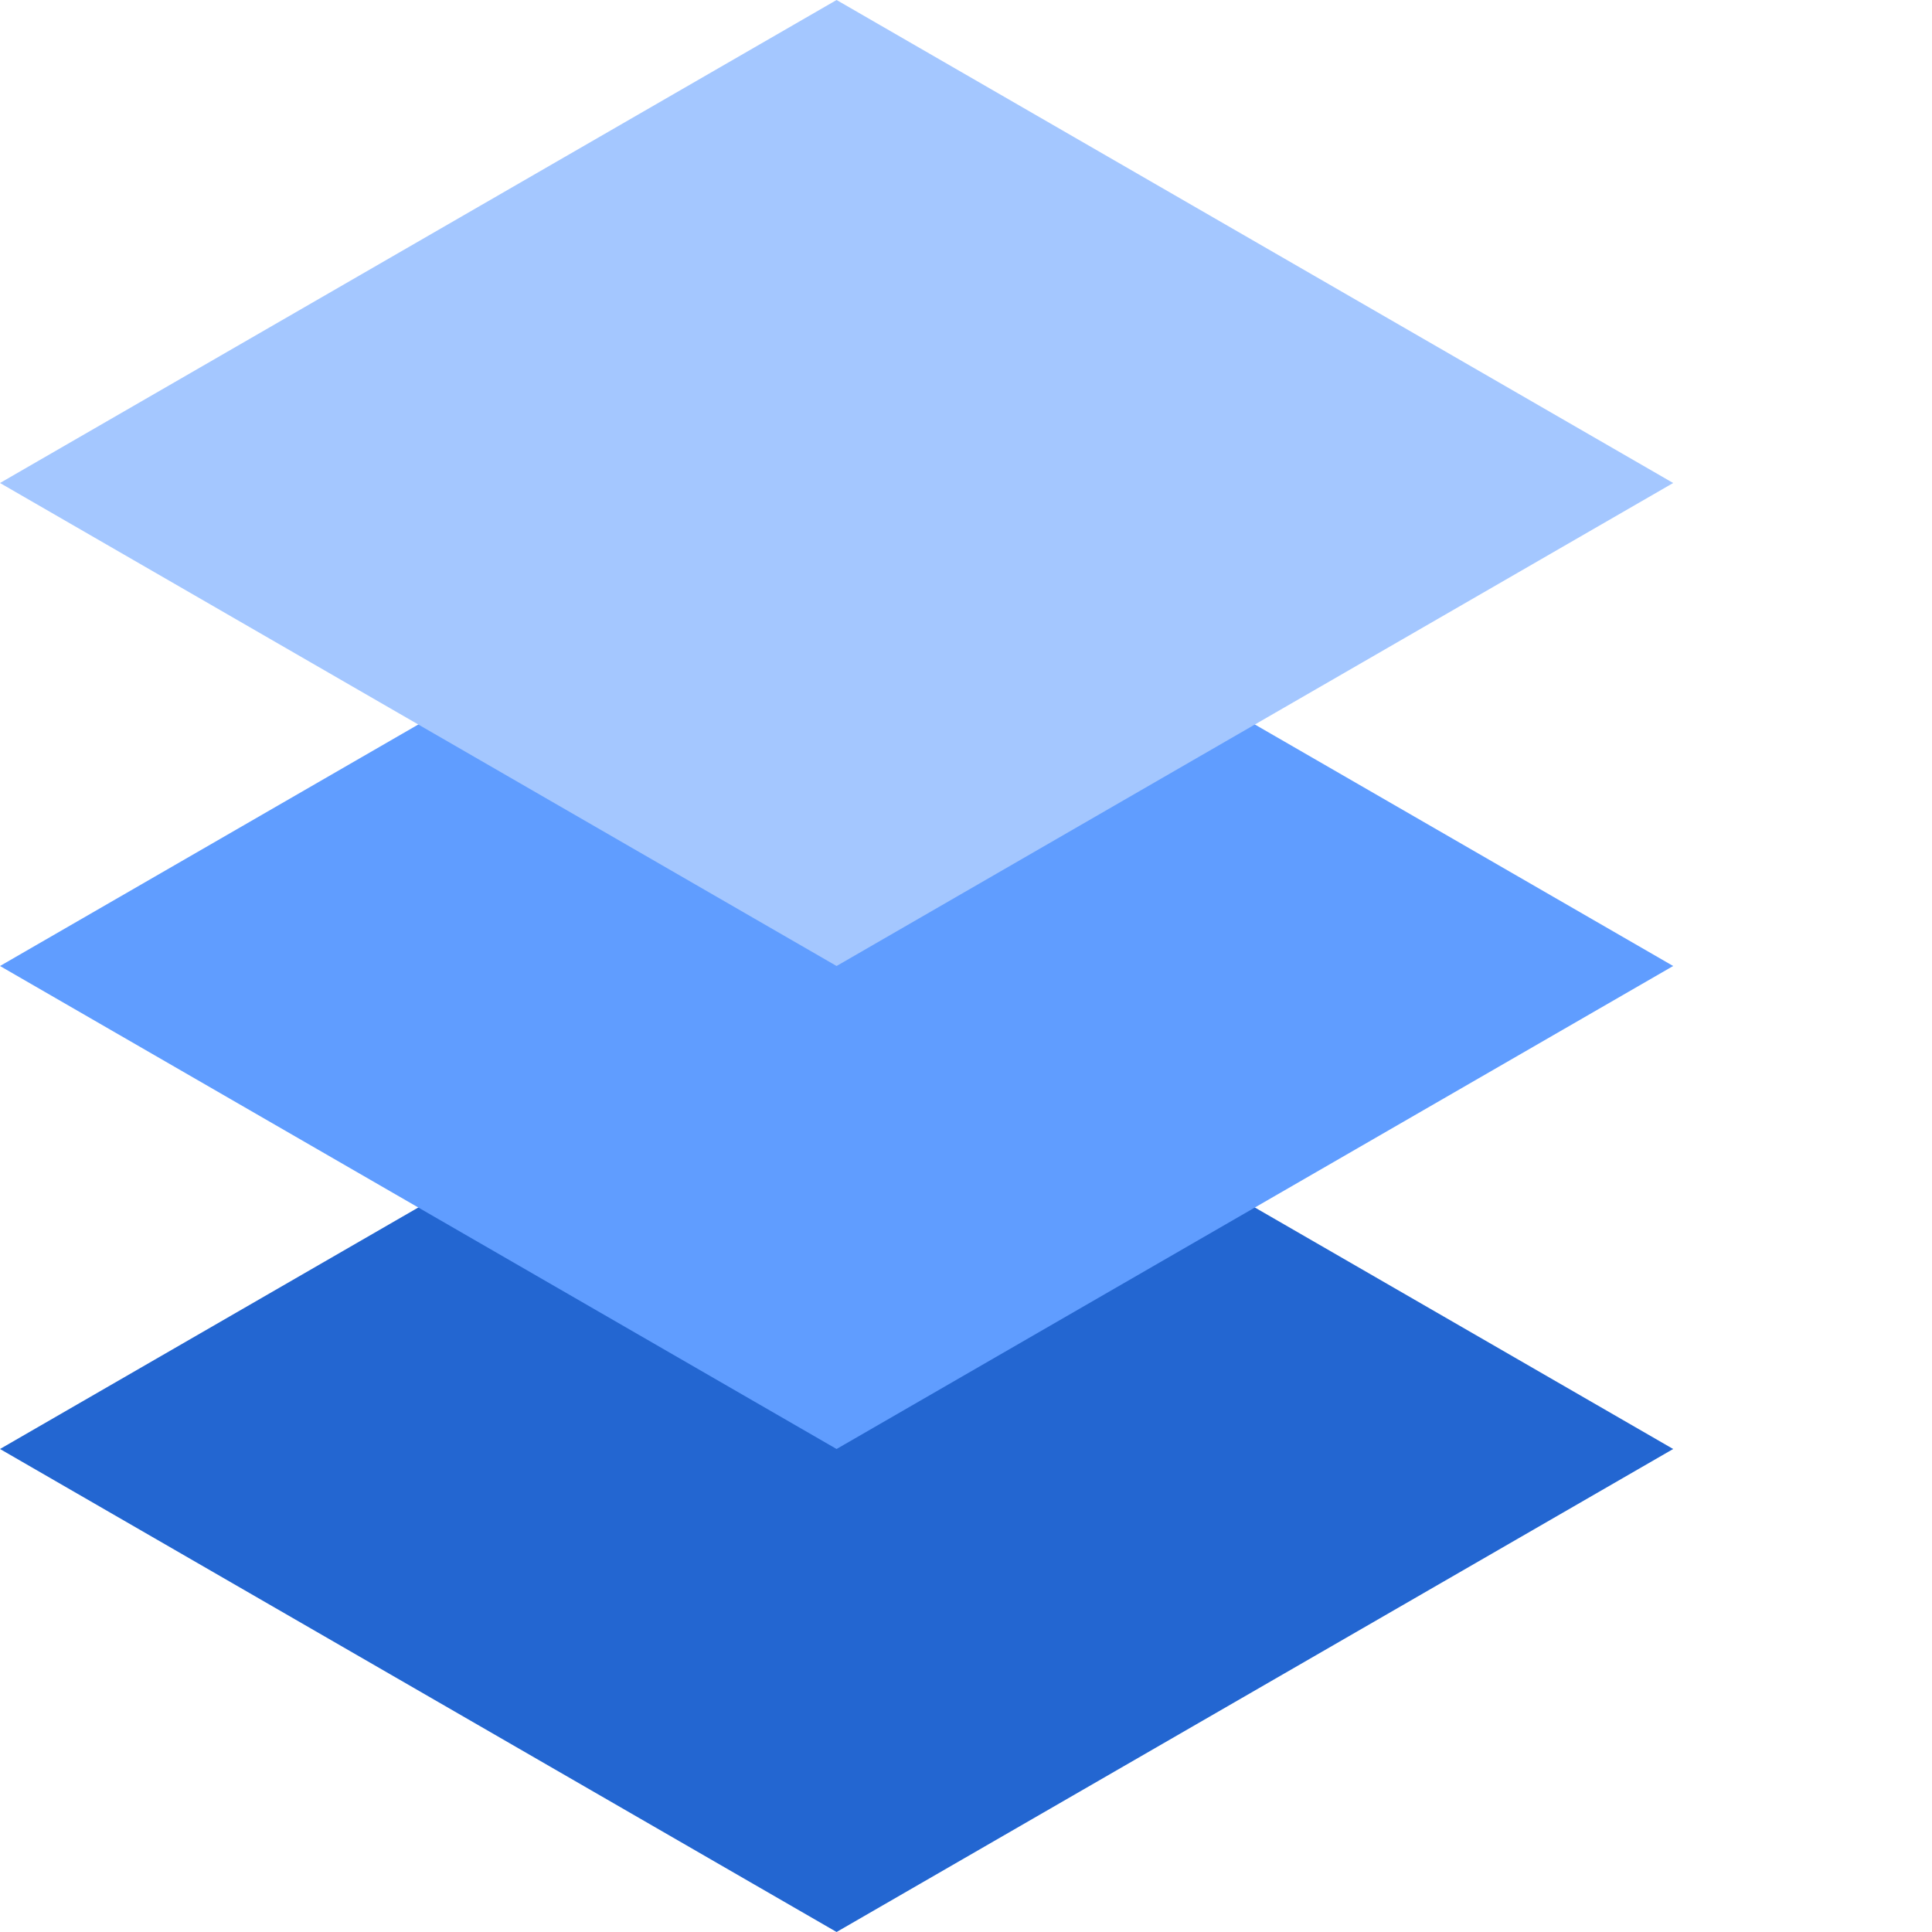
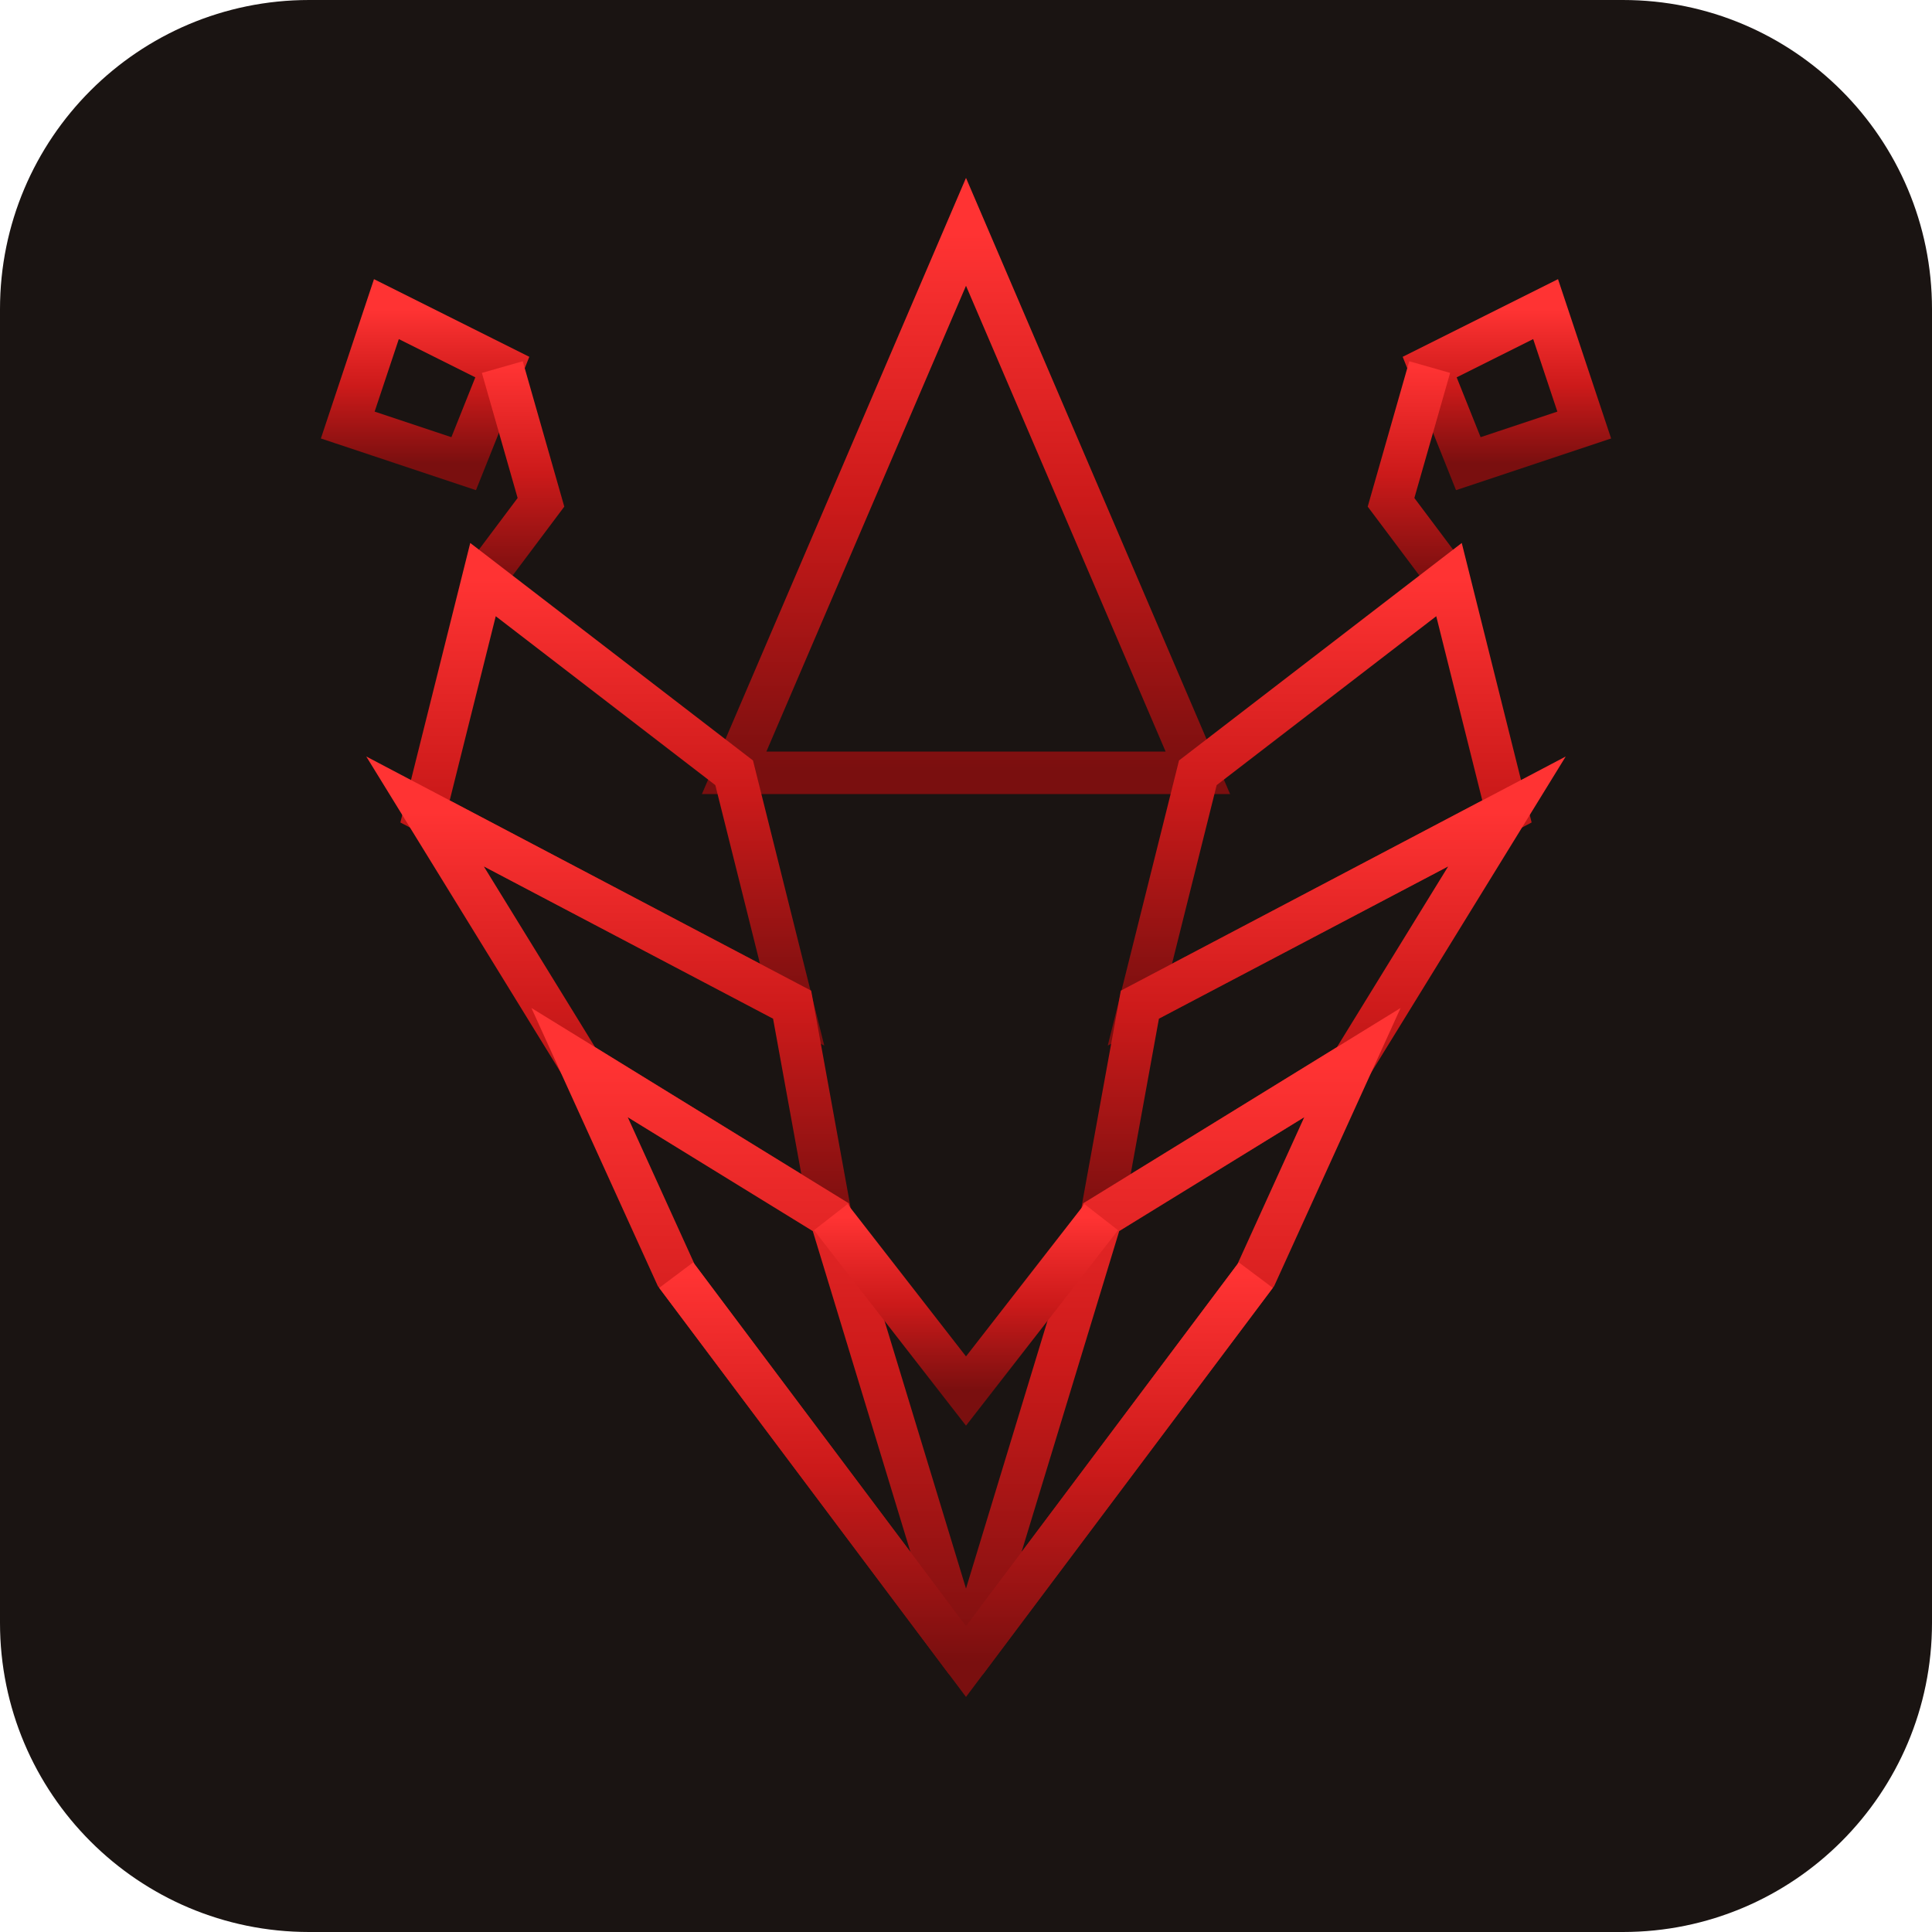
- <svg xmlns="http://www.w3.org/2000/svg" version="1.1" width="256" height="256" viewbox="0 0 949 256">
-   <path fill="#2366d1" d="M110.851 128L221.703 192L110.851 256L0 192Z" />
-   <path fill="#609dff" d="M110.851 64L221.703 128L110.851 192L0 128Z" />
-   <path fill="#a4c7ff" d="M110.851 0L221.703 64L110.851 128L0 64Z" />
+ <svg xmlns="http://www.w3.org/2000/svg" viewBox="0 0 100 100">
+   <rect width="100" height="100" rx="16" fill="#1a1412" />
+   <defs>
+     <linearGradient id="r" x1="0%" y1="0%" x2="0%" y2="100%">
+       <stop offset="0%" stop-color="#ff3333" />
+       <stop offset="50%" stop-color="#cc1a1a" />
+       <stop offset="100%" stop-color="#7a0f0f" />
+     </linearGradient>
+   </defs>
+   <g fill="none" stroke="url(#r)" stroke-width="2.2" stroke-linejoin="miter" transform="translate(2,4)">
+     <path d="M48,8 L36,36 L60,36 Z" />
+     <line x1="48" y1="8" x2="48" y2="82" />
+     <path d="M18,12 L24,15 L22,20 L16,18 Z" />
+     <path d="M24,15 L26,22 L23,26" />
+     <path d="M78,12 L72,15 L74,20 L80,18 Z" />
+     <path d="M72,15 L70,22 L73,26" />
+     <path d="M23,26 L36,36 L39,48 L20,38 Z" />
+     <path d="M20,38 L39,48 L41,59 L28,51 Z" />
+     <path d="M73,26 L60,36 L57,48 L76,38 Z" />
+     <path d="M76,38 L57,48 L55,59 L68,51 Z" />
+     <path d="M28,51 L41,59 L48,82 L33,62 Z" />
+     <path d="M68,51 L55,59 L48,82 L63,62 Z" />
+     <path d="M33,62 L48,82 L63,62" />
+     <path d="M41,59 L48,68 L55,59" />
+   </g>
</svg>
